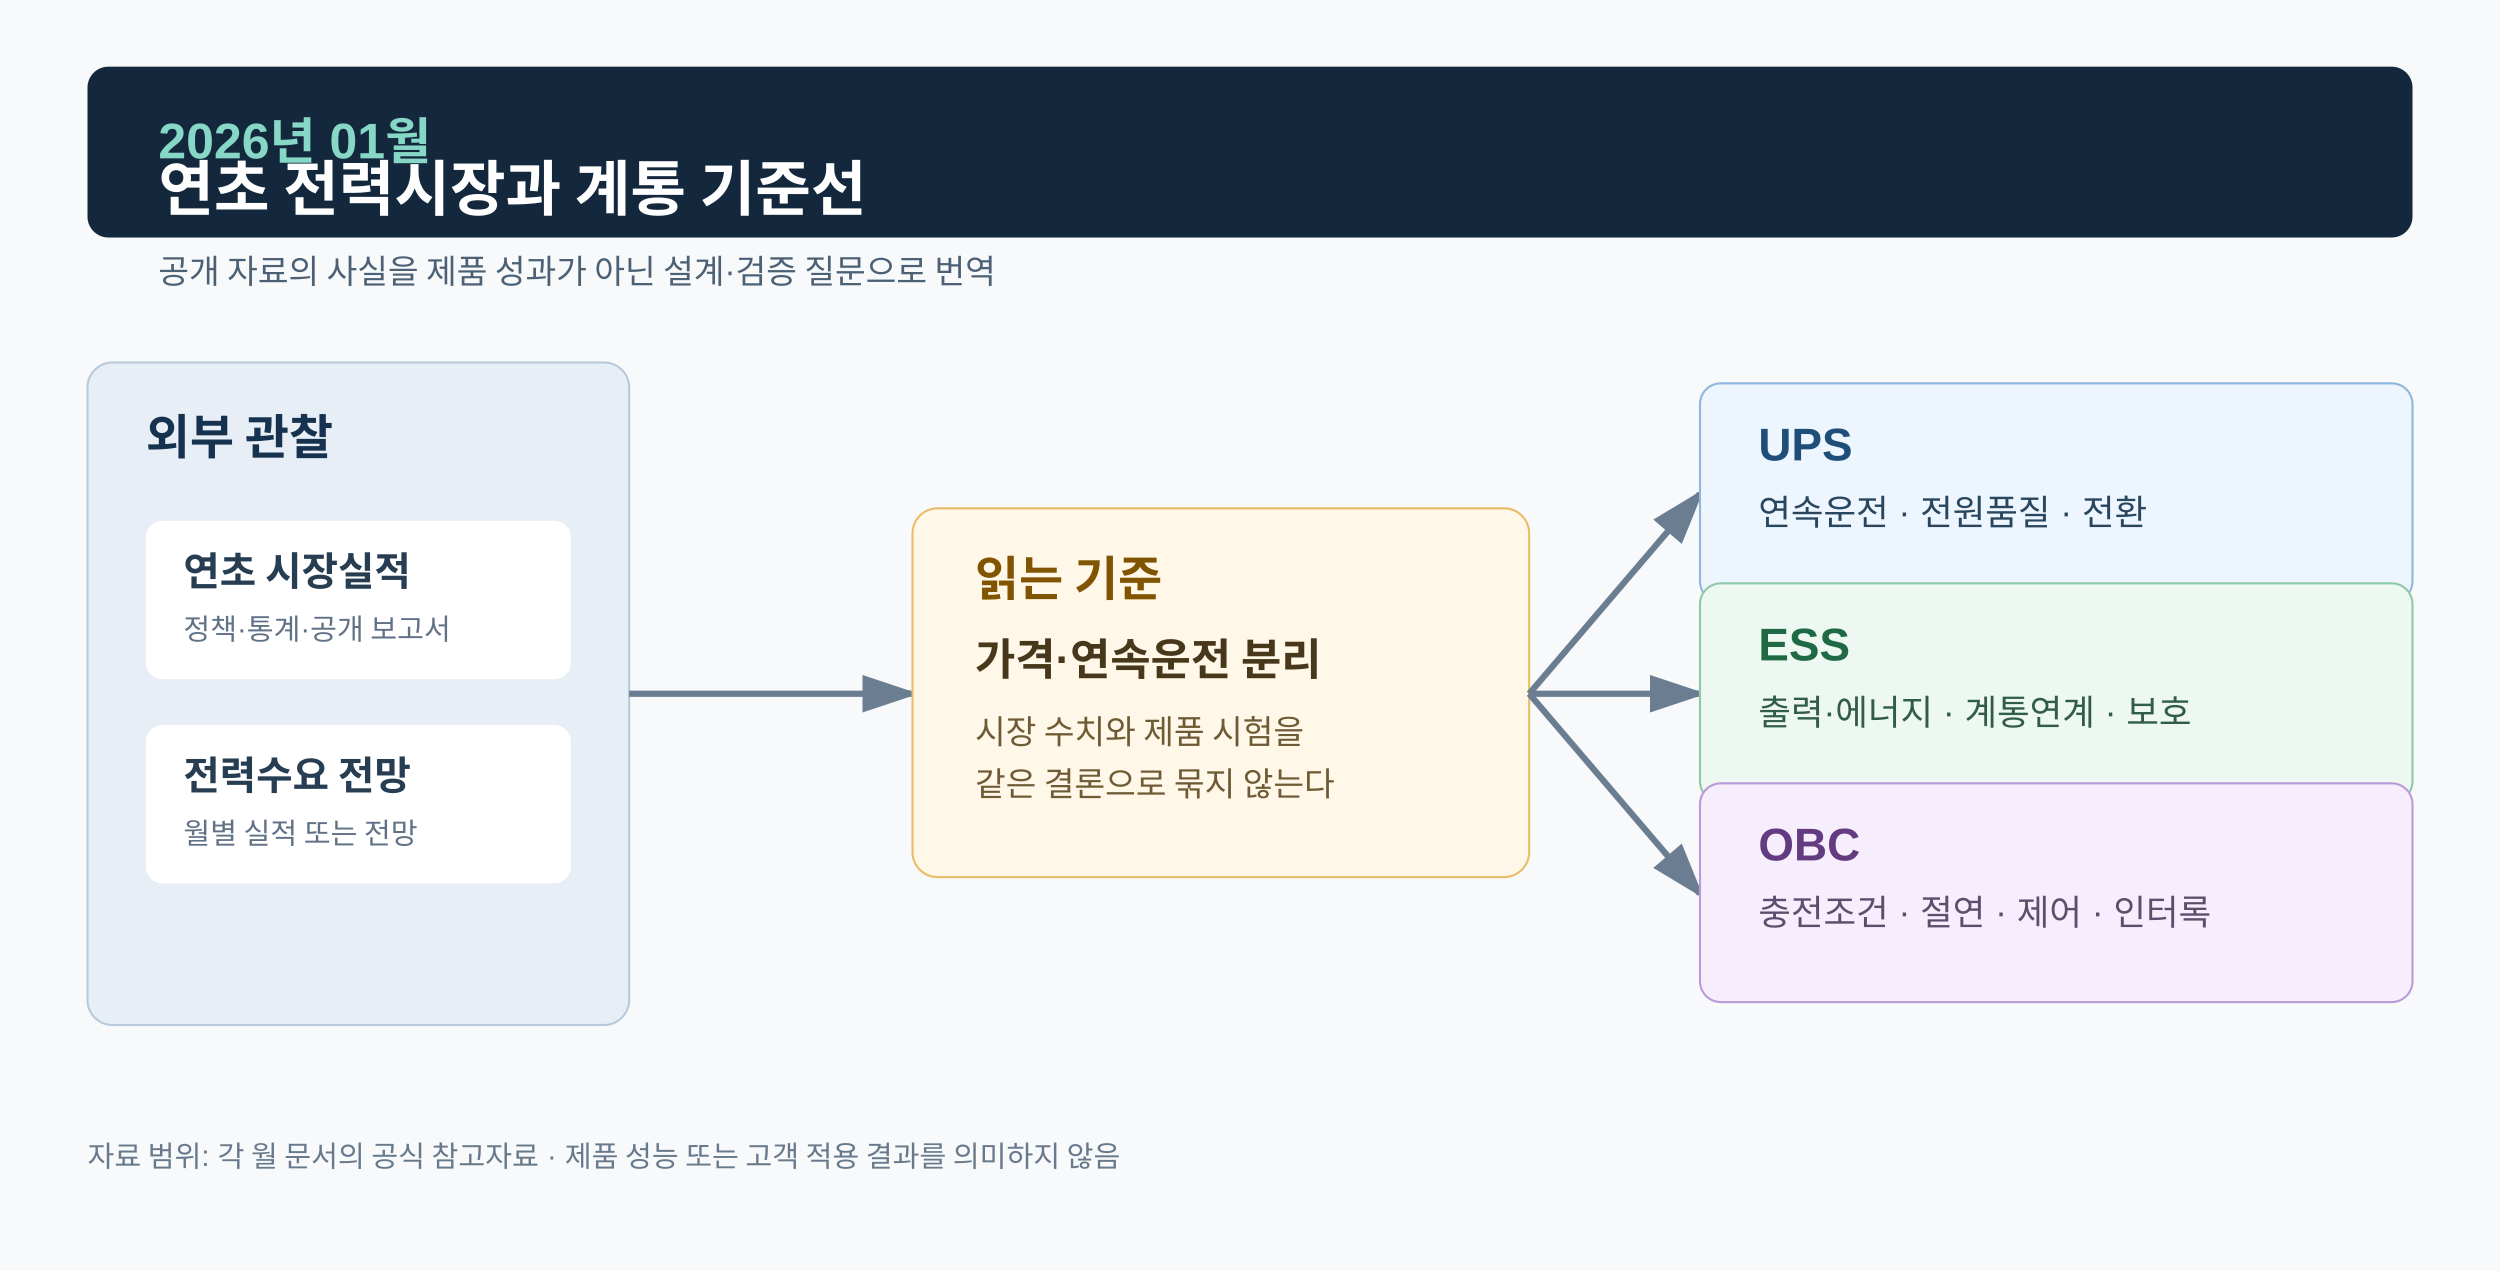
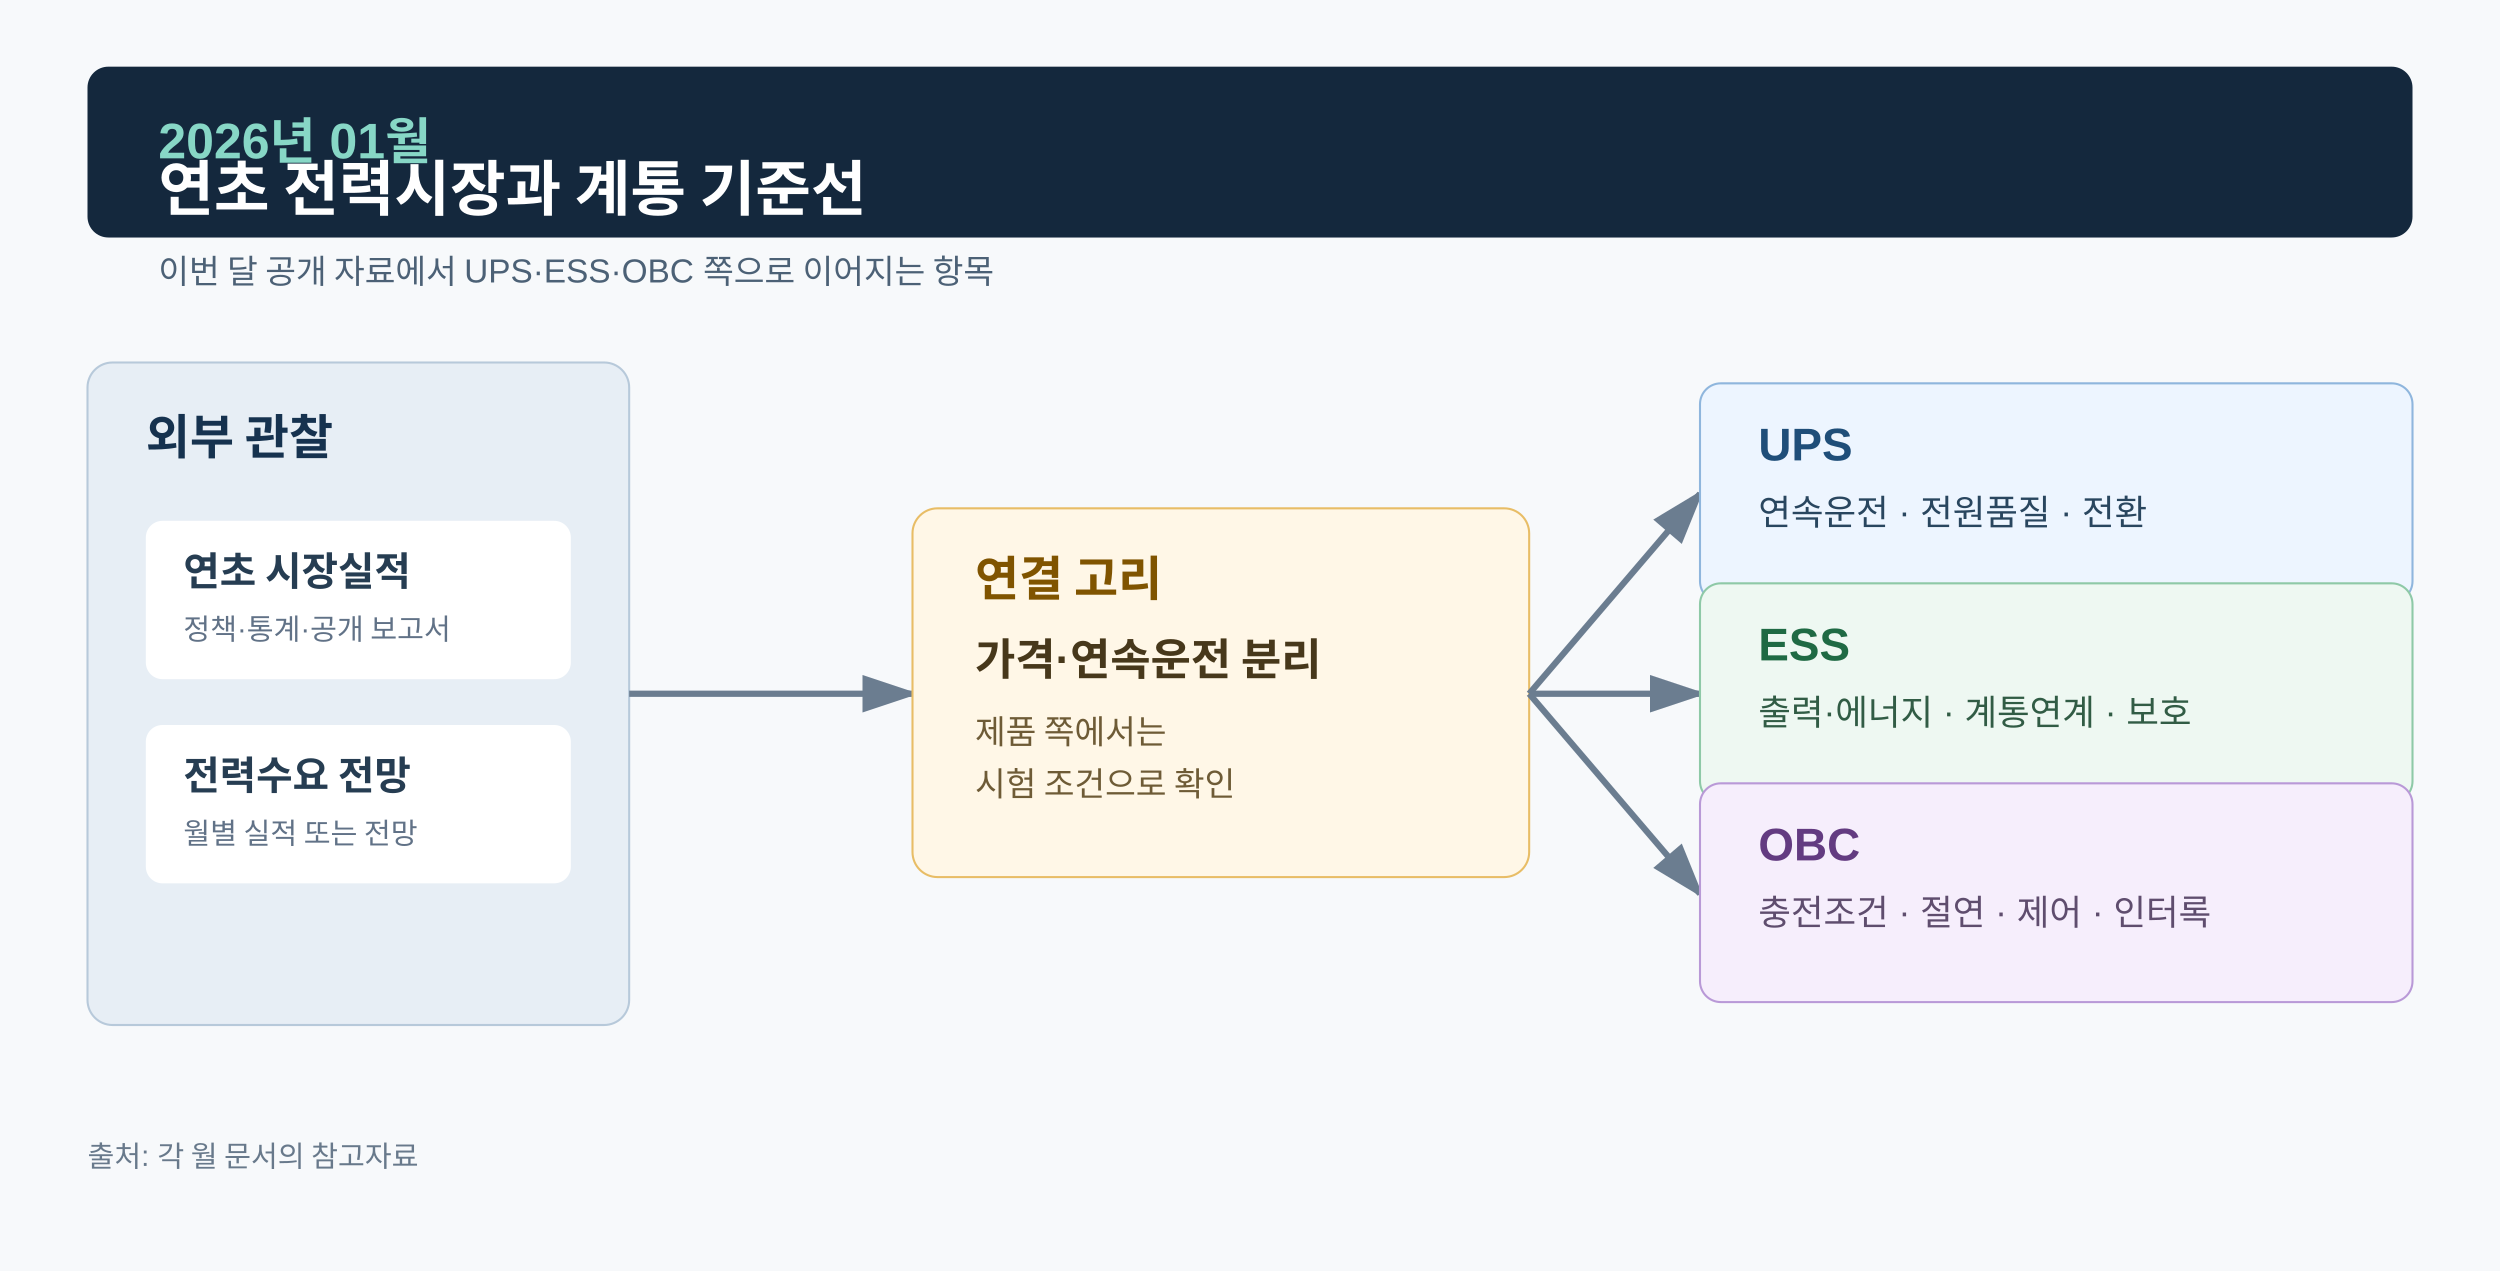
<svg xmlns="http://www.w3.org/2000/svg" width="1200" height="610" viewBox="0 0 1200 610" role="img" aria-labelledby="title desc">
  <defs>
    <marker id="arrow" markerWidth="10" markerHeight="10" refX="8" refY="3" orient="auto">
      <path d="M0,0 L0,6 L9,3 z" fill="#6b7d90" />
    </marker>
  </defs>
  <rect width="1200" height="610" fill="#f7f9fb" />
  <rect x="42" y="32" width="1116" height="82" rx="10" fill="#14283d" />
  <text x="76" y="76" fill="#87d7c6" font-family="Arial, sans-serif" font-size="24" font-weight="700">2026년 01월</text>
  <text x="76" y="101" fill="#ffffff" font-family="Arial, sans-serif" font-size="29" font-weight="700">연초 전력시장과 계통 기준선</text>
-   <text x="76" y="136" fill="#4c6176" font-family="Arial, sans-serif" font-size="16">공개 자료의 사실을 제품 성과가 아닌 설계·검증 질문으로 번역</text>
+   <text x="76" y="136" fill="#4c6176" font-family="Arial, sans-serif" font-size="16">이번 달 공개 자료에서 UPS·ESS·OBC 쪽으로 이어지는 항목</text>
  <rect x="42" y="174" width="260" height="318" rx="12" fill="#e7eef5" stroke="#b7c9da" />
  <text x="70" y="218" fill="#16324f" font-family="Arial, sans-serif" font-size="23" font-weight="700">외부 관찰</text>
  <rect x="70" y="250" width="204" height="76" rx="8" fill="#ffffff" />
  <text x="88" y="281" fill="#263d52" font-family="Arial, sans-serif" font-size="19" font-weight="700">연초 시장실적</text>
  <text x="88" y="307" fill="#617287" font-family="Arial, sans-serif" font-size="14">정책·통계·공개 보고서</text>
  <rect x="70" y="348" width="204" height="76" rx="8" fill="#ffffff" />
  <text x="88" y="379" fill="#263d52" font-family="Arial, sans-serif" font-size="19" font-weight="700">전력수요 전망</text>
  <text x="88" y="405" fill="#617287" font-family="Arial, sans-serif" font-size="14">월별 실적 또는 전망</text>
  <path d="M302 333 L438 333" fill="none" stroke="#6b7d90" stroke-width="3" marker-end="url(#arrow)" />
  <rect x="438" y="244" width="296" height="177" rx="12" fill="#fff7e7" stroke="#e8bd66" />
-   <text x="468" y="286" fill="#805400" font-family="Arial, sans-serif" font-size="23" font-weight="700">읽는 기준</text>
+   <text x="468" y="286" fill="#805400" font-family="Arial, sans-serif" font-size="23" font-weight="700">연결 고리</text>
  <text x="468" y="324" fill="#47381b" font-family="Arial, sans-serif" font-size="21" font-weight="700">가격·연속운전 분리</text>
-   <text x="468" y="357" fill="#6e5b36" font-family="Arial, sans-serif" font-size="16">시장 수치와 제품 시험을</text>
-   <text x="468" y="382" fill="#6e5b36" font-family="Arial, sans-serif" font-size="16">같은 결론으로 묶지 않는다</text>
+   <text x="468" y="357" fill="#6e5b36" font-family="Arial, sans-serif" font-size="16">제품 쪽에서는</text>
+   <text x="468" y="382" fill="#6e5b36" font-family="Arial, sans-serif" font-size="16">시험 조건으로 확인</text>
  <path d="M734 333 L816 237" fill="none" stroke="#6b7d90" stroke-width="3" marker-end="url(#arrow)" />
  <path d="M734 333 L816 333" fill="none" stroke="#6b7d90" stroke-width="3" marker-end="url(#arrow)" />
  <path d="M734 333 L816 429" fill="none" stroke="#6b7d90" stroke-width="3" marker-end="url(#arrow)" />
  <rect x="816" y="184" width="342" height="105" rx="10" fill="#edf5ff" stroke="#8fb6dd" />
  <text x="844" y="221" fill="#1f4e79" font-family="Arial, sans-serif" font-size="22" font-weight="700">UPS</text>
  <text x="844" y="252" fill="#29465f" font-family="Arial, sans-serif" font-size="17">연속운전 · 전원품질 · 전환</text>
  <rect x="816" y="280" width="342" height="105" rx="10" fill="#eef8f2" stroke="#8ec9a7" />
  <text x="844" y="317" fill="#1f6a44" font-family="Arial, sans-serif" font-size="22" font-weight="700">ESS</text>
  <text x="844" y="348" fill="#315c45" font-family="Arial, sans-serif" font-size="17">출력·에너지 · 계통연계 · 보호</text>
  <rect x="816" y="376" width="342" height="105" rx="10" fill="#f6eefc" stroke="#b999d7" />
  <text x="844" y="413" fill="#633b81" font-family="Arial, sans-serif" font-size="22" font-weight="700">OBC</text>
  <text x="844" y="444" fill="#5f4d6e" font-family="Arial, sans-serif" font-size="17">충전조건 · 절연 · 제어 · 인터록</text>
-   <text x="42" y="560" fill="#68798b" font-family="Arial, sans-serif" font-size="14">자료 범위: 각 월 문서의 공식 참고자료 · 제품 성능 또는 고객 적용 결과를 의미하지 않음</text>
+   <text x="42" y="560" fill="#68798b" font-family="Arial, sans-serif" font-size="14">출처: 각 월 문서의 참고자료</text>
</svg>
